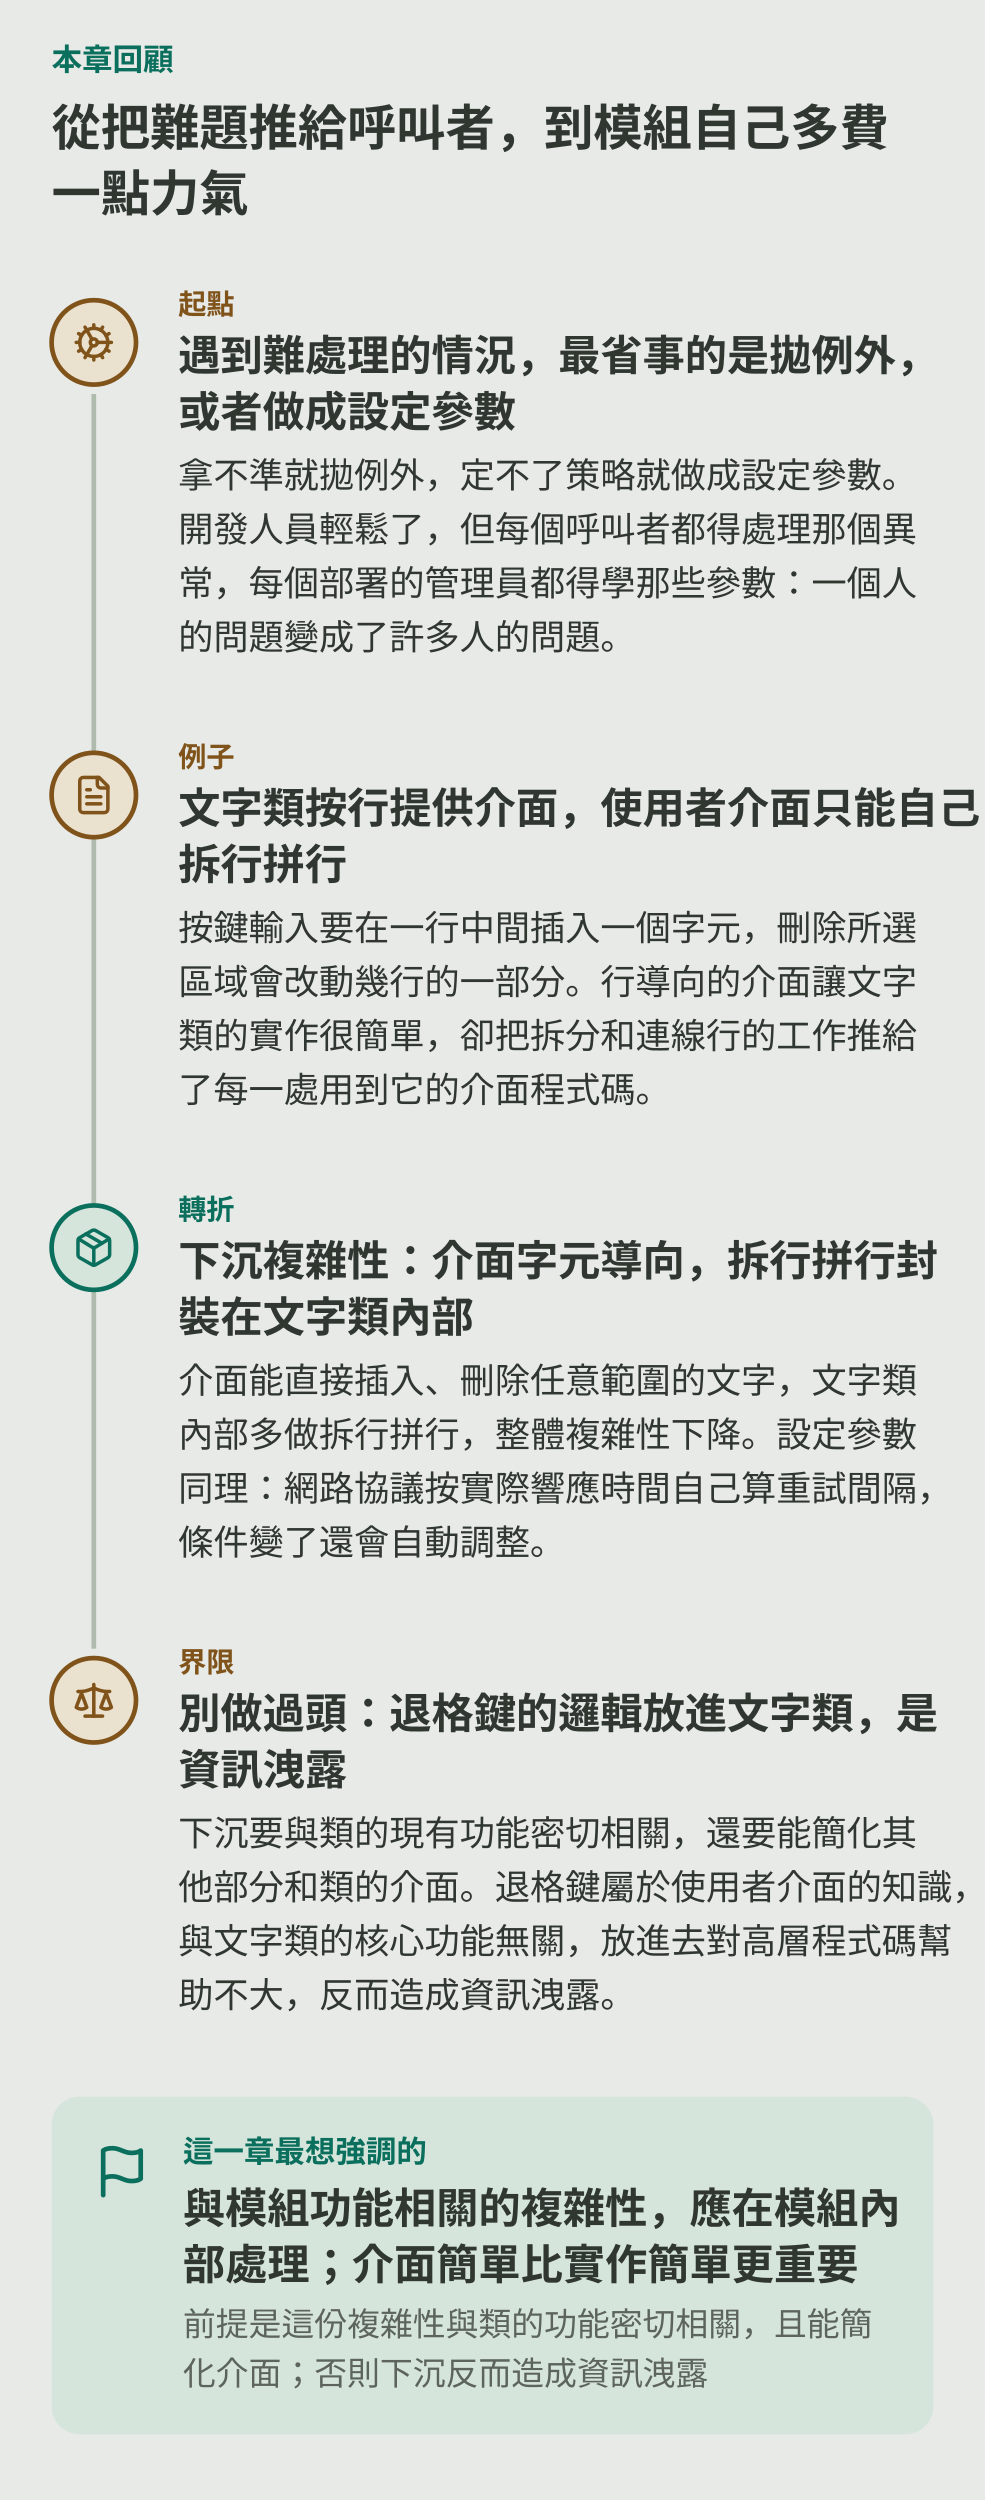
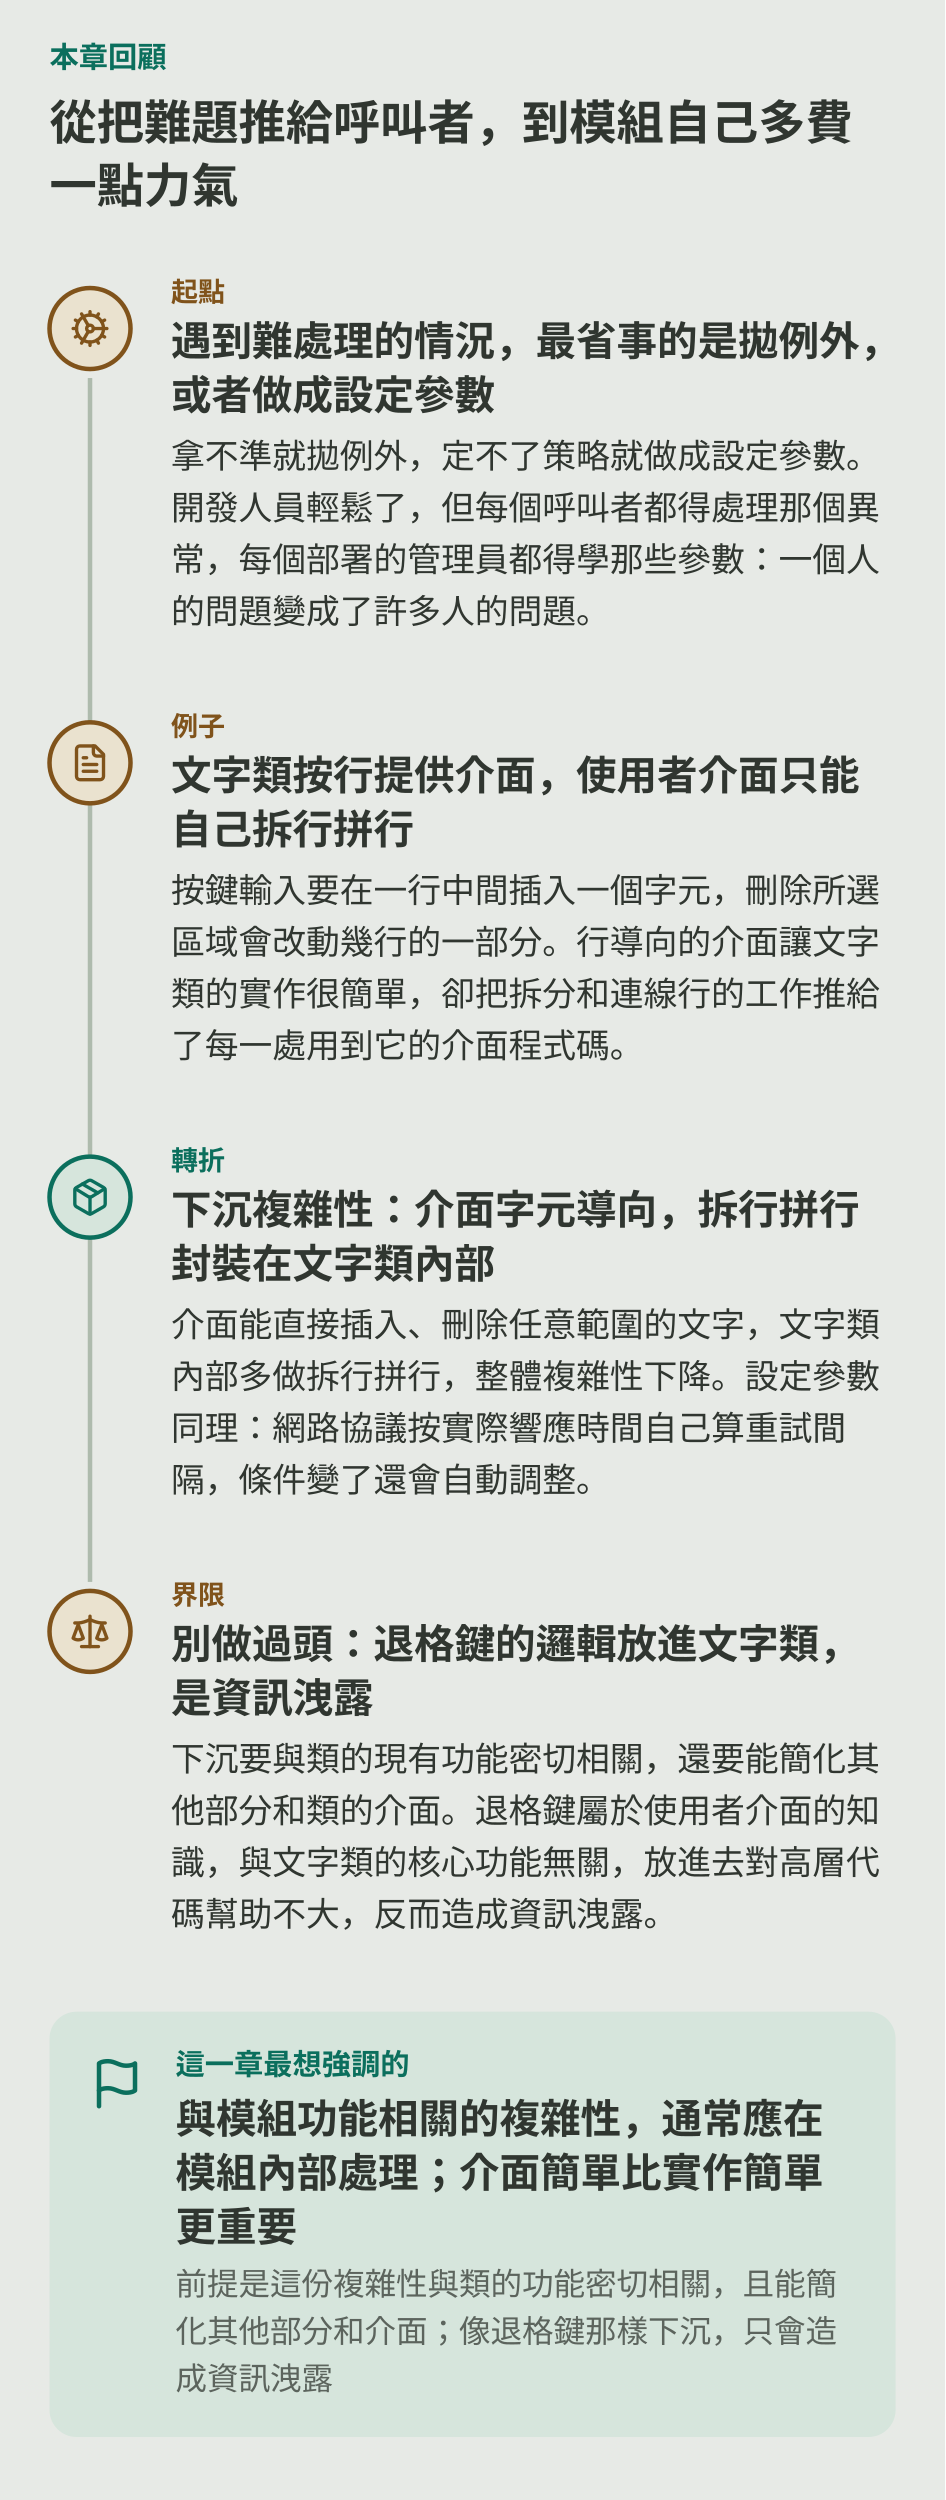
- <svg xmlns="http://www.w3.org/2000/svg" viewBox="0 0 420 1066" role="img" aria-labelledby="ch08-storym-title ch08-storym-desc">
-   <rect width="420" height="1066" fill="var(--diagram-bg,#e7eae6)" />
+ <svg xmlns="http://www.w3.org/2000/svg" viewBox="0 0 420 1111" role="img" aria-labelledby="ch08-storym-title ch08-storym-desc">
+   <rect width="420" height="1111" fill="var(--diagram-bg,#e7eae6)" />
  <g font-family="system-ui,-apple-system,'PingFang SC','Microsoft YaHei',sans-serif" fill="var(--diagram-ink,#303630)">
    <text x="22.0" y="30.0" font-size="13" font-weight="600" fill="var(--diagram-primary,#0b6f5d)">本章回顧</text>
    <path d="M40 168 V 703" fill="none" stroke="var(--diagram-line,#aebbad)" stroke-width="2" />
    <text x="22.0" y="62.0" font-size="21" font-weight="600">從把難題推給呼叫者，到模組自己多費</text>
    <text x="22.0" y="90.0" font-size="21" font-weight="600">一點力氣</text>
    <circle cx="40.0" cy="146.0" r="18" fill="var(--diagram-warm-soft,#eae2cf)" stroke="var(--diagram-warm,#80531b)" stroke-width="2" />
    <g transform="translate(31.0,137.0) scale(0.750)" fill="none" stroke="var(--diagram-warm,#80531b)" stroke-width="2" stroke-linecap="round" stroke-linejoin="round">
      <path d="M12 20a8 8 0 1 0 0-16 8 8 0 0 0 0 16Z" />
      <path d="M12 14a2 2 0 1 0 0-4 2 2 0 0 0 0 4Z" />
      <path d="M12 2v2" />
      <path d="M12 22v-2" />
      <path d="m17 20.66-1-1.73" />
      <path d="M11 10.27 7 3.34" />
      <path d="m20.66 17-1.73-1" />
      <path d="m3.34 7 1.73 1" />
      <path d="M14 12h8" />
      <path d="M2 12h2" />
      <path d="m20.66 7-1.73 1" />
      <path d="m3.34 17 1.73-1" />
      <path d="m17 3.34-1 1.73" />
      <path d="m11 13.73-4 6.93" />
    </g>
    <text x="76.0" y="134.0" font-size="12" font-weight="600" fill="var(--diagram-warm,#80531b)">起點</text>
    <text x="76.0" y="158.0" font-size="18" font-weight="600">遇到難處理的情況，最省事的是拋例外，</text>
    <text x="76.0" y="182.0" font-size="18" font-weight="600">或者做成設定參數</text>
    <text x="76.0" y="208.0" font-size="15">拿不準就拋例外，定不了策略就做成設定參數。</text>
    <text x="76.0" y="231.0" font-size="15">開發人員輕鬆了，但每個呼叫者都得處理那個異</text>
    <text x="76.0" y="254.0" font-size="15">常，每個部署的管理員都得學那些參數：一個人</text>
    <text x="76.0" y="277.0" font-size="15">的問題變成了許多人的問題。</text>
    <circle cx="40.0" cy="339.0" r="18" fill="var(--diagram-warm-soft,#eae2cf)" stroke="var(--diagram-warm,#80531b)" stroke-width="2" />
    <g transform="translate(31.0,330.0) scale(0.750)" fill="none" stroke="var(--diagram-warm,#80531b)" stroke-width="2" stroke-linecap="round" stroke-linejoin="round">
      <path d="M15 2H6a2 2 0 0 0-2 2v16a2 2 0 0 0 2 2h12a2 2 0 0 0 2-2V7Z" />
      <path d="M14 2v4a2 2 0 0 0 2 2h4" />
      <path d="M10 9H8" />
      <path d="M16 13H8" />
      <path d="M16 17H8" />
    </g>
    <text x="76.0" y="327.0" font-size="12" font-weight="600" fill="var(--diagram-warm,#80531b)">例子</text>
-     <text x="76.0" y="351.0" font-size="18" font-weight="600">文字類按行提供介面，使用者介面只能自己</text>
-     <text x="76.0" y="375.0" font-size="18" font-weight="600">拆行拼行</text>
+     <text x="76.0" y="351.0" font-size="18" font-weight="600">文字類按行提供介面，使用者介面只能</text>
+     <text x="76.0" y="375.0" font-size="18" font-weight="600">自己拆行拼行</text>
    <text x="76.0" y="401.0" font-size="15">按鍵輸入要在一行中間插入一個字元，刪除所選</text>
    <text x="76.0" y="424.0" font-size="15">區域會改動幾行的一部分。行導向的介面讓文字</text>
    <text x="76.0" y="447.0" font-size="15">類的實作很簡單，卻把拆分和連線行的工作推給</text>
    <text x="76.0" y="470.0" font-size="15">了每一處用到它的介面程式碼。</text>
    <circle cx="40.0" cy="532.0" r="18" fill="var(--diagram-primary-soft,#d6e5dc)" stroke="var(--diagram-primary,#0b6f5d)" stroke-width="2" />
    <g transform="translate(31.0,523.0) scale(0.750)" fill="none" stroke="var(--diagram-primary,#0b6f5d)" stroke-width="2" stroke-linecap="round" stroke-linejoin="round">
      <path d="M11 21.73a2 2 0 0 0 2 0l7-4A2 2 0 0 0 21 16V8a2 2 0 0 0-1-1.73l-7-4a2 2 0 0 0-2 0l-7 4A2 2 0 0 0 3 8v8a2 2 0 0 0 1 1.73z" />
      <path d="M12 22V12" />
      <path d="m3.3 7 7.703 4.734a2 2 0 0 0 1.994 0L20.7 7" />
      <path d="m7.5 4.27 9 5.15" />
    </g>
    <text x="76.0" y="520.0" font-size="12" font-weight="600" fill="var(--diagram-primary,#0b6f5d)">轉折</text>
-     <text x="76.0" y="544.0" font-size="18" font-weight="600">下沉複雜性：介面字元導向，拆行拼行封</text>
-     <text x="76.0" y="568.0" font-size="18" font-weight="600">裝在文字類內部</text>
+     <text x="76.0" y="544.0" font-size="18" font-weight="600">下沉複雜性：介面字元導向，拆行拼行</text>
+     <text x="76.0" y="568.0" font-size="18" font-weight="600">封裝在文字類內部</text>
    <text x="76.0" y="594.0" font-size="15">介面能直接插入、刪除任意範圍的文字，文字類</text>
    <text x="76.0" y="617.0" font-size="15">內部多做拆行拼行，整體複雜性下降。設定參數</text>
-     <text x="76.0" y="640.0" font-size="15">同理：網路協議按實際響應時間自己算重試間隔，</text>
-     <text x="76.0" y="663.0" font-size="15">條件變了還會自動調整。</text>
+     <text x="76.0" y="640.0" font-size="15">同理：網路協議按實際響應時間自己算重試間</text>
+     <text x="76.0" y="663.0" font-size="15">隔，條件變了還會自動調整。</text>
    <circle cx="40.0" cy="725.0" r="18" fill="var(--diagram-warm-soft,#eae2cf)" stroke="var(--diagram-warm,#80531b)" stroke-width="2" />
    <g transform="translate(31.0,716.0) scale(0.750)" fill="none" stroke="var(--diagram-warm,#80531b)" stroke-width="2" stroke-linecap="round" stroke-linejoin="round">
      <path d="m16 16 3-8 3 8c-.87.65-1.92 1-3 1s-2.13-.35-3-1Z" />
      <path d="m2 16 3-8 3 8c-.87.65-1.92 1-3 1s-2.13-.35-3-1Z" />
      <path d="M7 21h10" />
      <path d="M12 3v18" />
      <path d="M3 7h2c2 0 5-1 7-2 2 1 5 2 7 2h2" />
    </g>
    <text x="76.0" y="713.0" font-size="12" font-weight="600" fill="var(--diagram-warm,#80531b)">界限</text>
-     <text x="76.0" y="737.0" font-size="18" font-weight="600">別做過頭：退格鍵的邏輯放進文字類，是</text>
-     <text x="76.0" y="761.0" font-size="18" font-weight="600">資訊洩露</text>
+     <text x="76.0" y="737.0" font-size="18" font-weight="600">別做過頭：退格鍵的邏輯放進文字類，</text>
+     <text x="76.0" y="761.0" font-size="18" font-weight="600">是資訊洩露</text>
    <text x="76.0" y="787.0" font-size="15">下沉要與類的現有功能密切相關，還要能簡化其</text>
-     <text x="76.0" y="810.0" font-size="15">他部分和類的介面。退格鍵屬於使用者介面的知識，</text>
-     <text x="76.0" y="833.0" font-size="15">與文字類的核心功能無關，放進去對高層程式碼幫</text>
-     <text x="76.0" y="856.0" font-size="15">助不大，反而造成資訊洩露。</text>
-     <rect x="22.0" y="894.0" width="376.0" height="144.0" rx="12" fill="var(--diagram-primary-soft,#d6e5dc)" />
+     <text x="76.0" y="810.0" font-size="15">他部分和類的介面。退格鍵屬於使用者介面的知</text>
+     <text x="76.0" y="833.0" font-size="15">識，與文字類的核心功能無關，放進去對高層代</text>
+     <text x="76.0" y="856.0" font-size="15">碼幫助不大，反而造成資訊洩露。</text>
+     <rect x="22.0" y="894.0" width="376.0" height="189.0" rx="12" fill="var(--diagram-primary-soft,#d6e5dc)" />
    <g transform="translate(40.0,914.0) scale(1.000)" fill="none" stroke="var(--diagram-primary,#0b6f5d)" stroke-width="2" stroke-linecap="round" stroke-linejoin="round">
      <path d="M4 15s1-1 4-1 5 2 8 2 4-1 4-1V3s-1 1-4 1-5-2-8-2-4 1-4 1z" />
      <line x1="4" x2="4" y1="22" y2="15" />
    </g>
    <text x="78.0" y="922.0" font-size="13" font-weight="600" fill="var(--diagram-primary,#0b6f5d)">這一章最想強調的</text>
-     <text x="78.0" y="948.0" font-size="18" font-weight="600">與模組功能相關的複雜性，應在模組內</text>
-     <text x="78.0" y="972.0" font-size="18" font-weight="600">部處理；介面簡單比實作簡單更重要</text>
-     <text x="78.0" y="996.0" font-size="14" fill="var(--diagram-muted,#5c645d)">前提是這份複雜性與類的功能密切相關，且能簡</text>
-     <text x="78.0" y="1017.0" font-size="14" fill="var(--diagram-muted,#5c645d)">化介面；否則下沉反而造成資訊洩露</text>
+     <text x="78.0" y="948.0" font-size="18" font-weight="600">與模組功能相關的複雜性，通常應在</text>
+     <text x="78.0" y="972.0" font-size="18" font-weight="600">模組內部處理；介面簡單比實作簡單</text>
+     <text x="78.0" y="996.0" font-size="18" font-weight="600">更重要</text>
+     <text x="78.0" y="1020.0" font-size="14" fill="var(--diagram-muted,#5c645d)">前提是這份複雜性與類的功能密切相關，且能簡</text>
+     <text x="78.0" y="1041.0" font-size="14" fill="var(--diagram-muted,#5c645d)">化其他部分和介面；像退格鍵那樣下沉，只會造</text>
+     <text x="78.0" y="1062.0" font-size="14" fill="var(--diagram-muted,#5c645d)">成資訊洩露</text>
  </g>
</svg>
